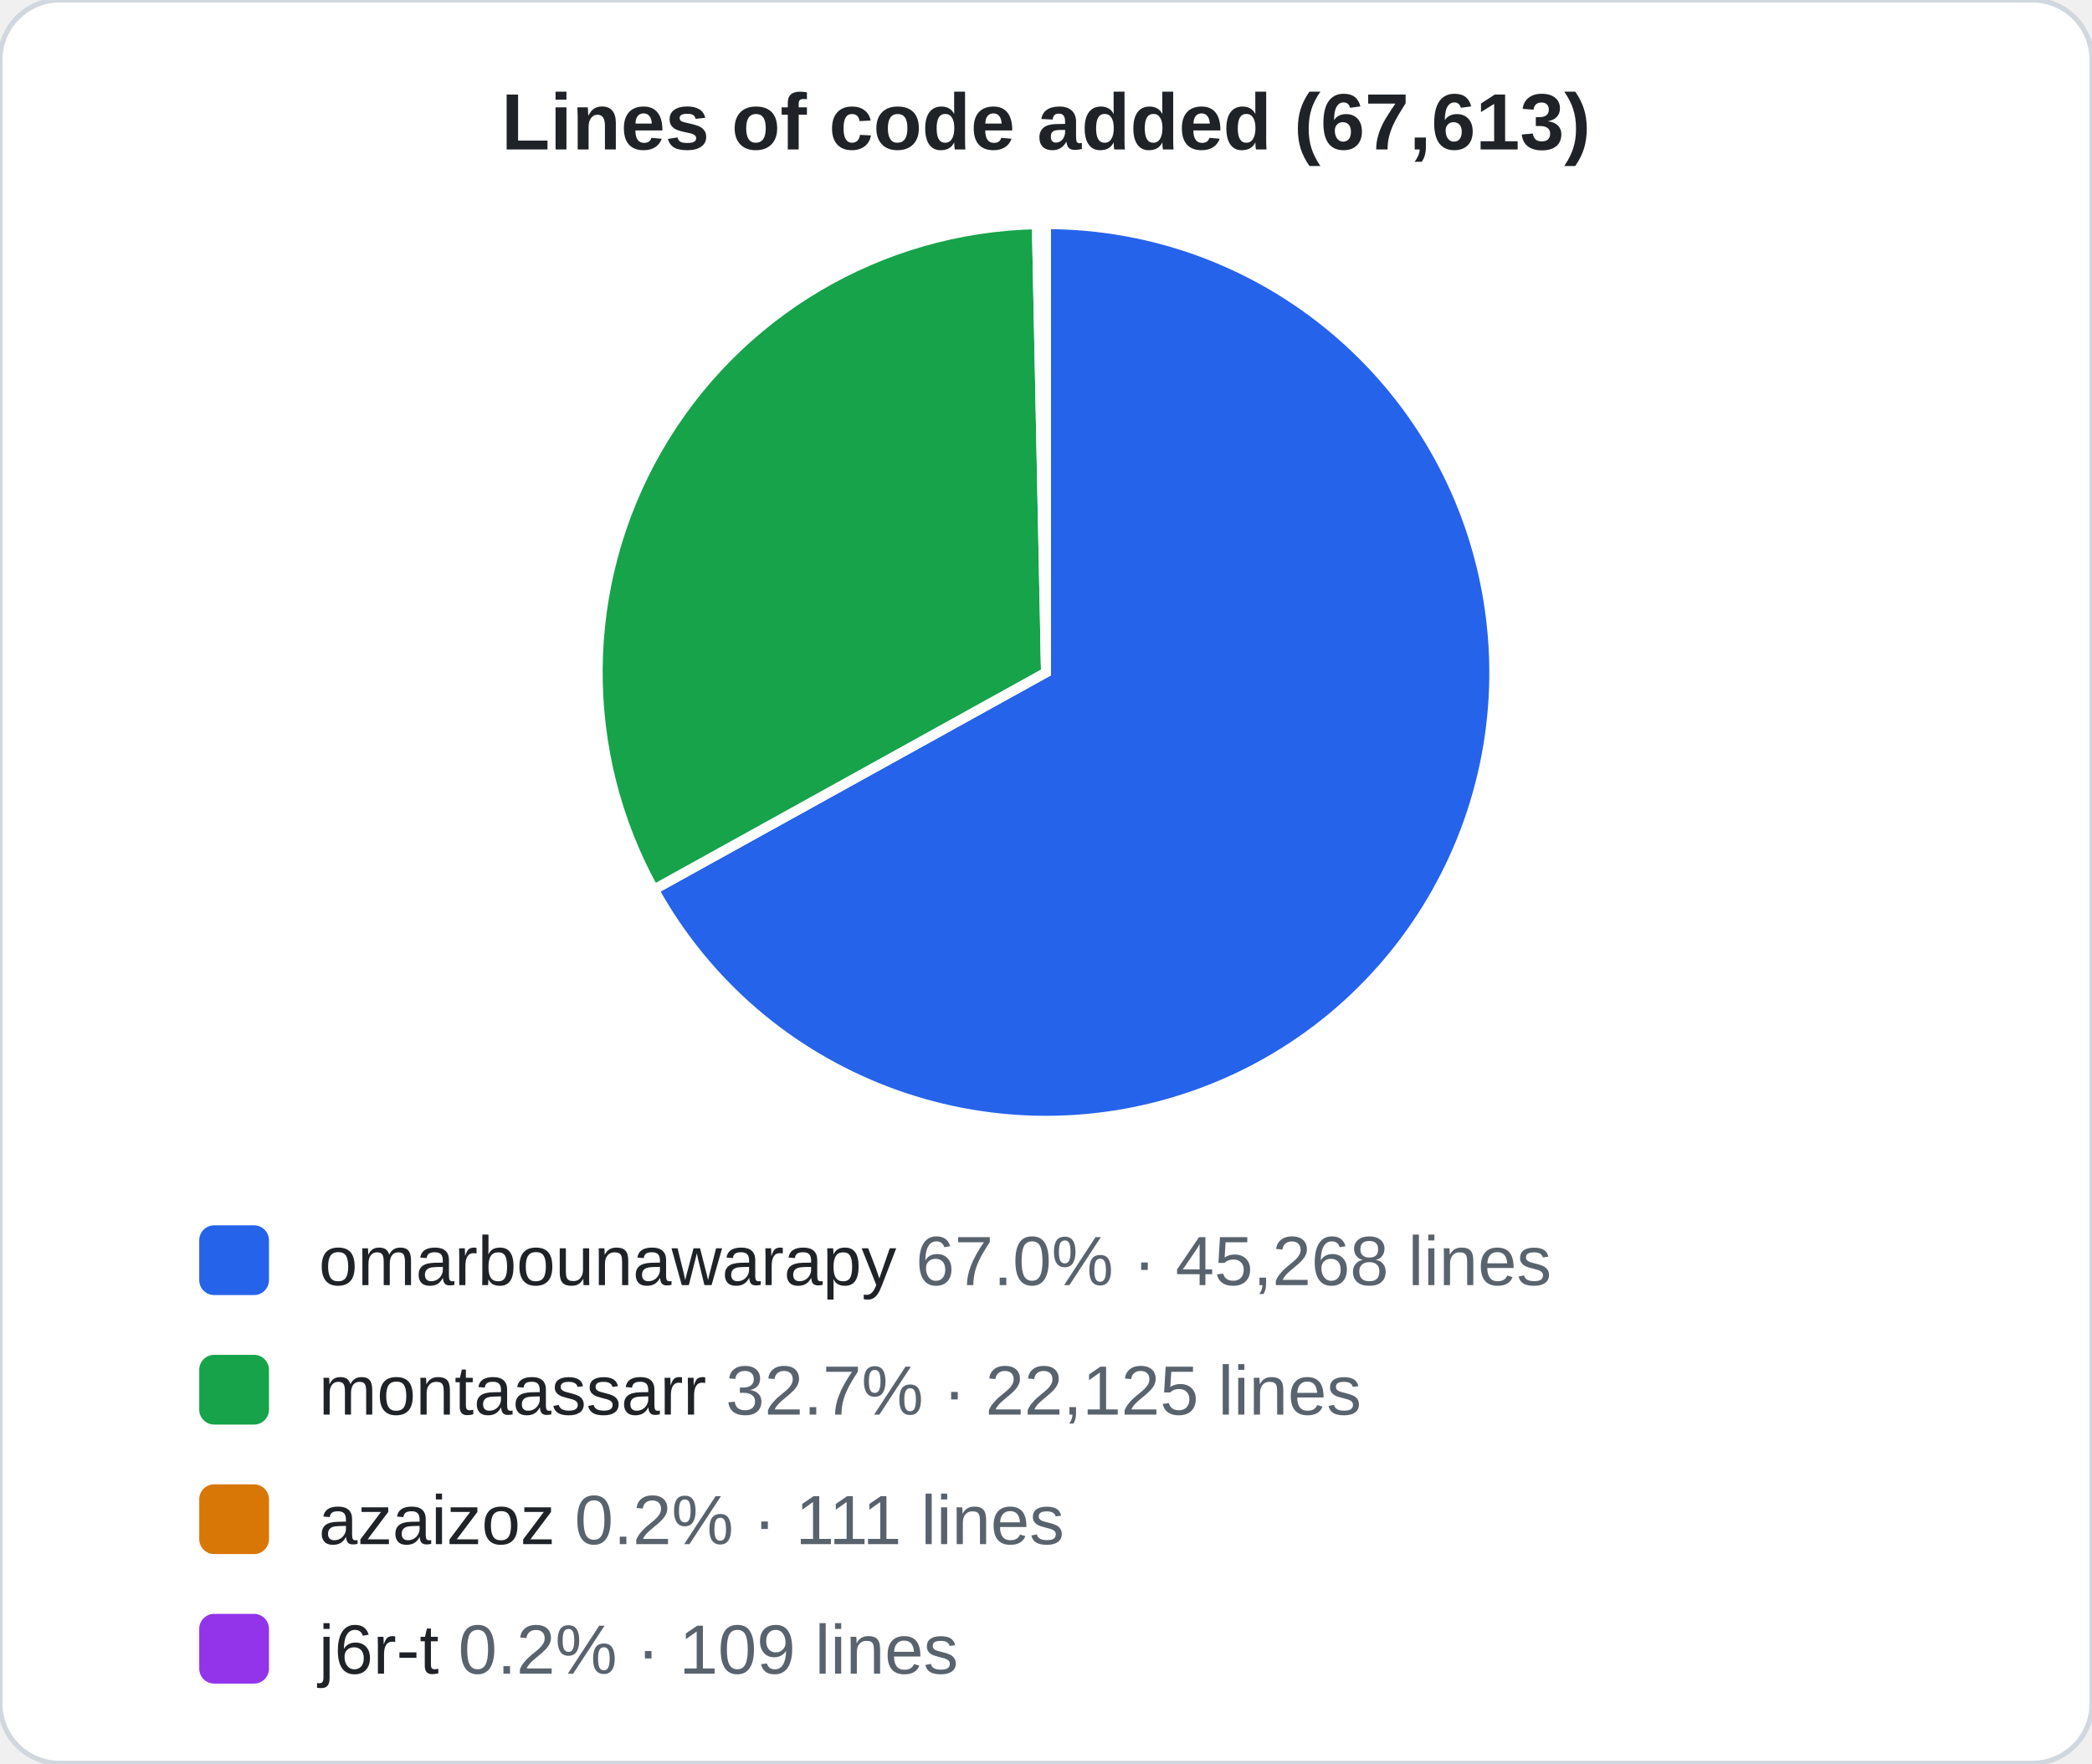
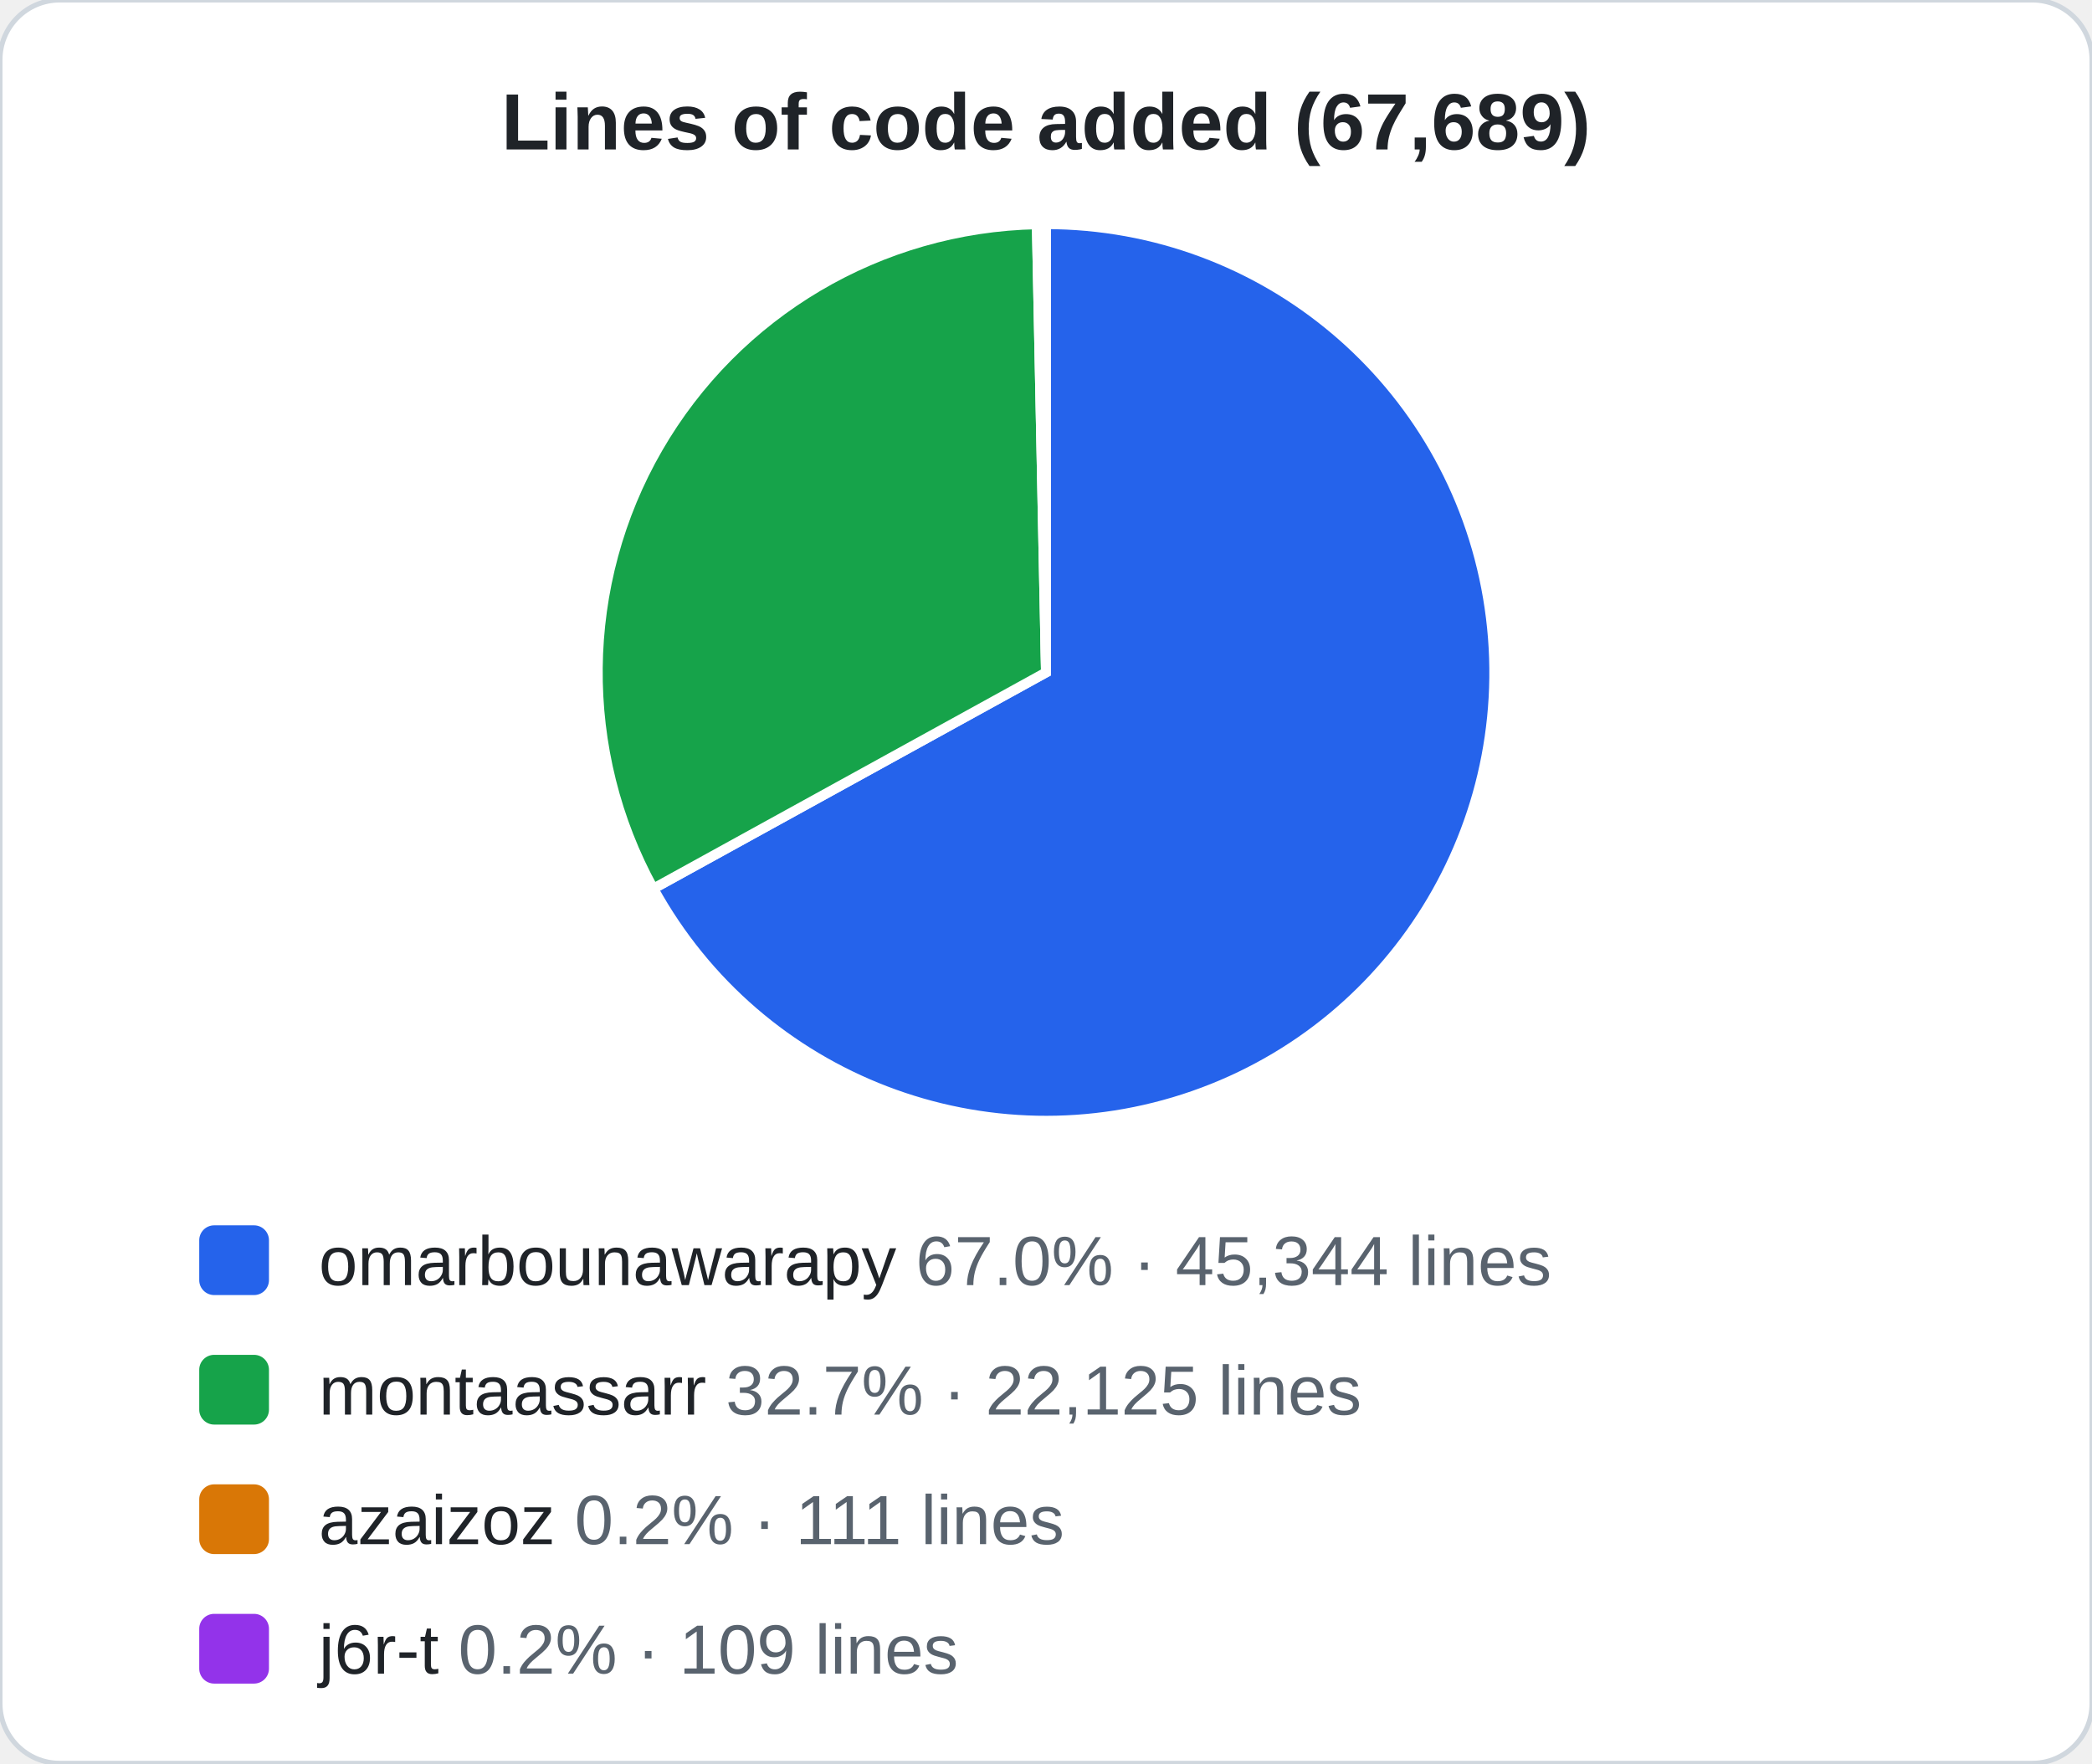
<svg xmlns="http://www.w3.org/2000/svg" width="420" height="354" viewBox="0 0 420 354" role="img" aria-labelledby="t">
  <rect width="420" height="354" rx="12" fill="#ffffff" stroke="#d0d7de" />
-   <text x="210" y="30" text-anchor="middle" font-family="Arial,Helvetica,sans-serif" font-size="16" font-weight="700" fill="#1f2328">Lines of code added (67,613)</text>
-   <path d="M210.0,135.0 L210.00,45.00 A90,90 0 1 1 131.26,178.60 Z" fill="#2563eb" stroke="#ffffff" stroke-width="2" />
+   <text x="210" y="30" text-anchor="middle" font-family="Arial,Helvetica,sans-serif" font-size="16" font-weight="700" fill="#1f2328">Lines of code added (67,689)</text>
+   <path d="M210.0,135.0 L210.00,45.00 A90,90 0 1 1 131.16,178.41 Z" fill="#2563eb" stroke="#ffffff" stroke-width="2" />
  <rect x="40" y="246" width="14" height="14" rx="3" fill="#2563eb" />
-   <text x="64" y="258" font-family="Arial,Helvetica,sans-serif" font-size="14" fill="#1f2328">omarbounawarapy <tspan fill="#59636e">67.0% · 45,268 lines</tspan>
+   <text x="64" y="258" font-family="Arial,Helvetica,sans-serif" font-size="14" fill="#1f2328">omarbounawarapy <tspan fill="#59636e">67.0% · 45,344 lines</tspan>
  </text>
-   <path d="M210.0,135.0 L131.26,178.60 A90,90 0 0 1 208.16,45.02 Z" fill="#16a34a" stroke="#ffffff" stroke-width="2" />
+   <path d="M210.0,135.0 L131.16,178.41 A90,90 0 0 1 208.16,45.02 Z" fill="#16a34a" stroke="#ffffff" stroke-width="2" />
  <rect x="40" y="272" width="14" height="14" rx="3" fill="#16a34a" />
  <text x="64" y="284" font-family="Arial,Helvetica,sans-serif" font-size="14" fill="#1f2328">montaassarr <tspan fill="#59636e">32.7% · 22,125 lines</tspan>
  </text>
  <path d="M210.0,135.0 L208.16,45.02 A90,90 0 0 1 209.09,45.00 Z" fill="#d97706" stroke="#ffffff" stroke-width="2" />
  <rect x="40" y="298" width="14" height="14" rx="3" fill="#d97706" />
  <text x="64" y="310" font-family="Arial,Helvetica,sans-serif" font-size="14" fill="#1f2328">azaizoz <tspan fill="#59636e">0.2% · 111 lines</tspan>
  </text>
  <path d="M210.0,135.0 L209.09,45.00 A90,90 0 0 1 210.00,45.00 Z" fill="#9333ea" stroke="#ffffff" stroke-width="2" />
  <rect x="40" y="324" width="14" height="14" rx="3" fill="#9333ea" />
  <text x="64" y="336" font-family="Arial,Helvetica,sans-serif" font-size="14" fill="#1f2328">j6r-t <tspan fill="#59636e">0.2% · 109 lines</tspan>
  </text>
</svg>
